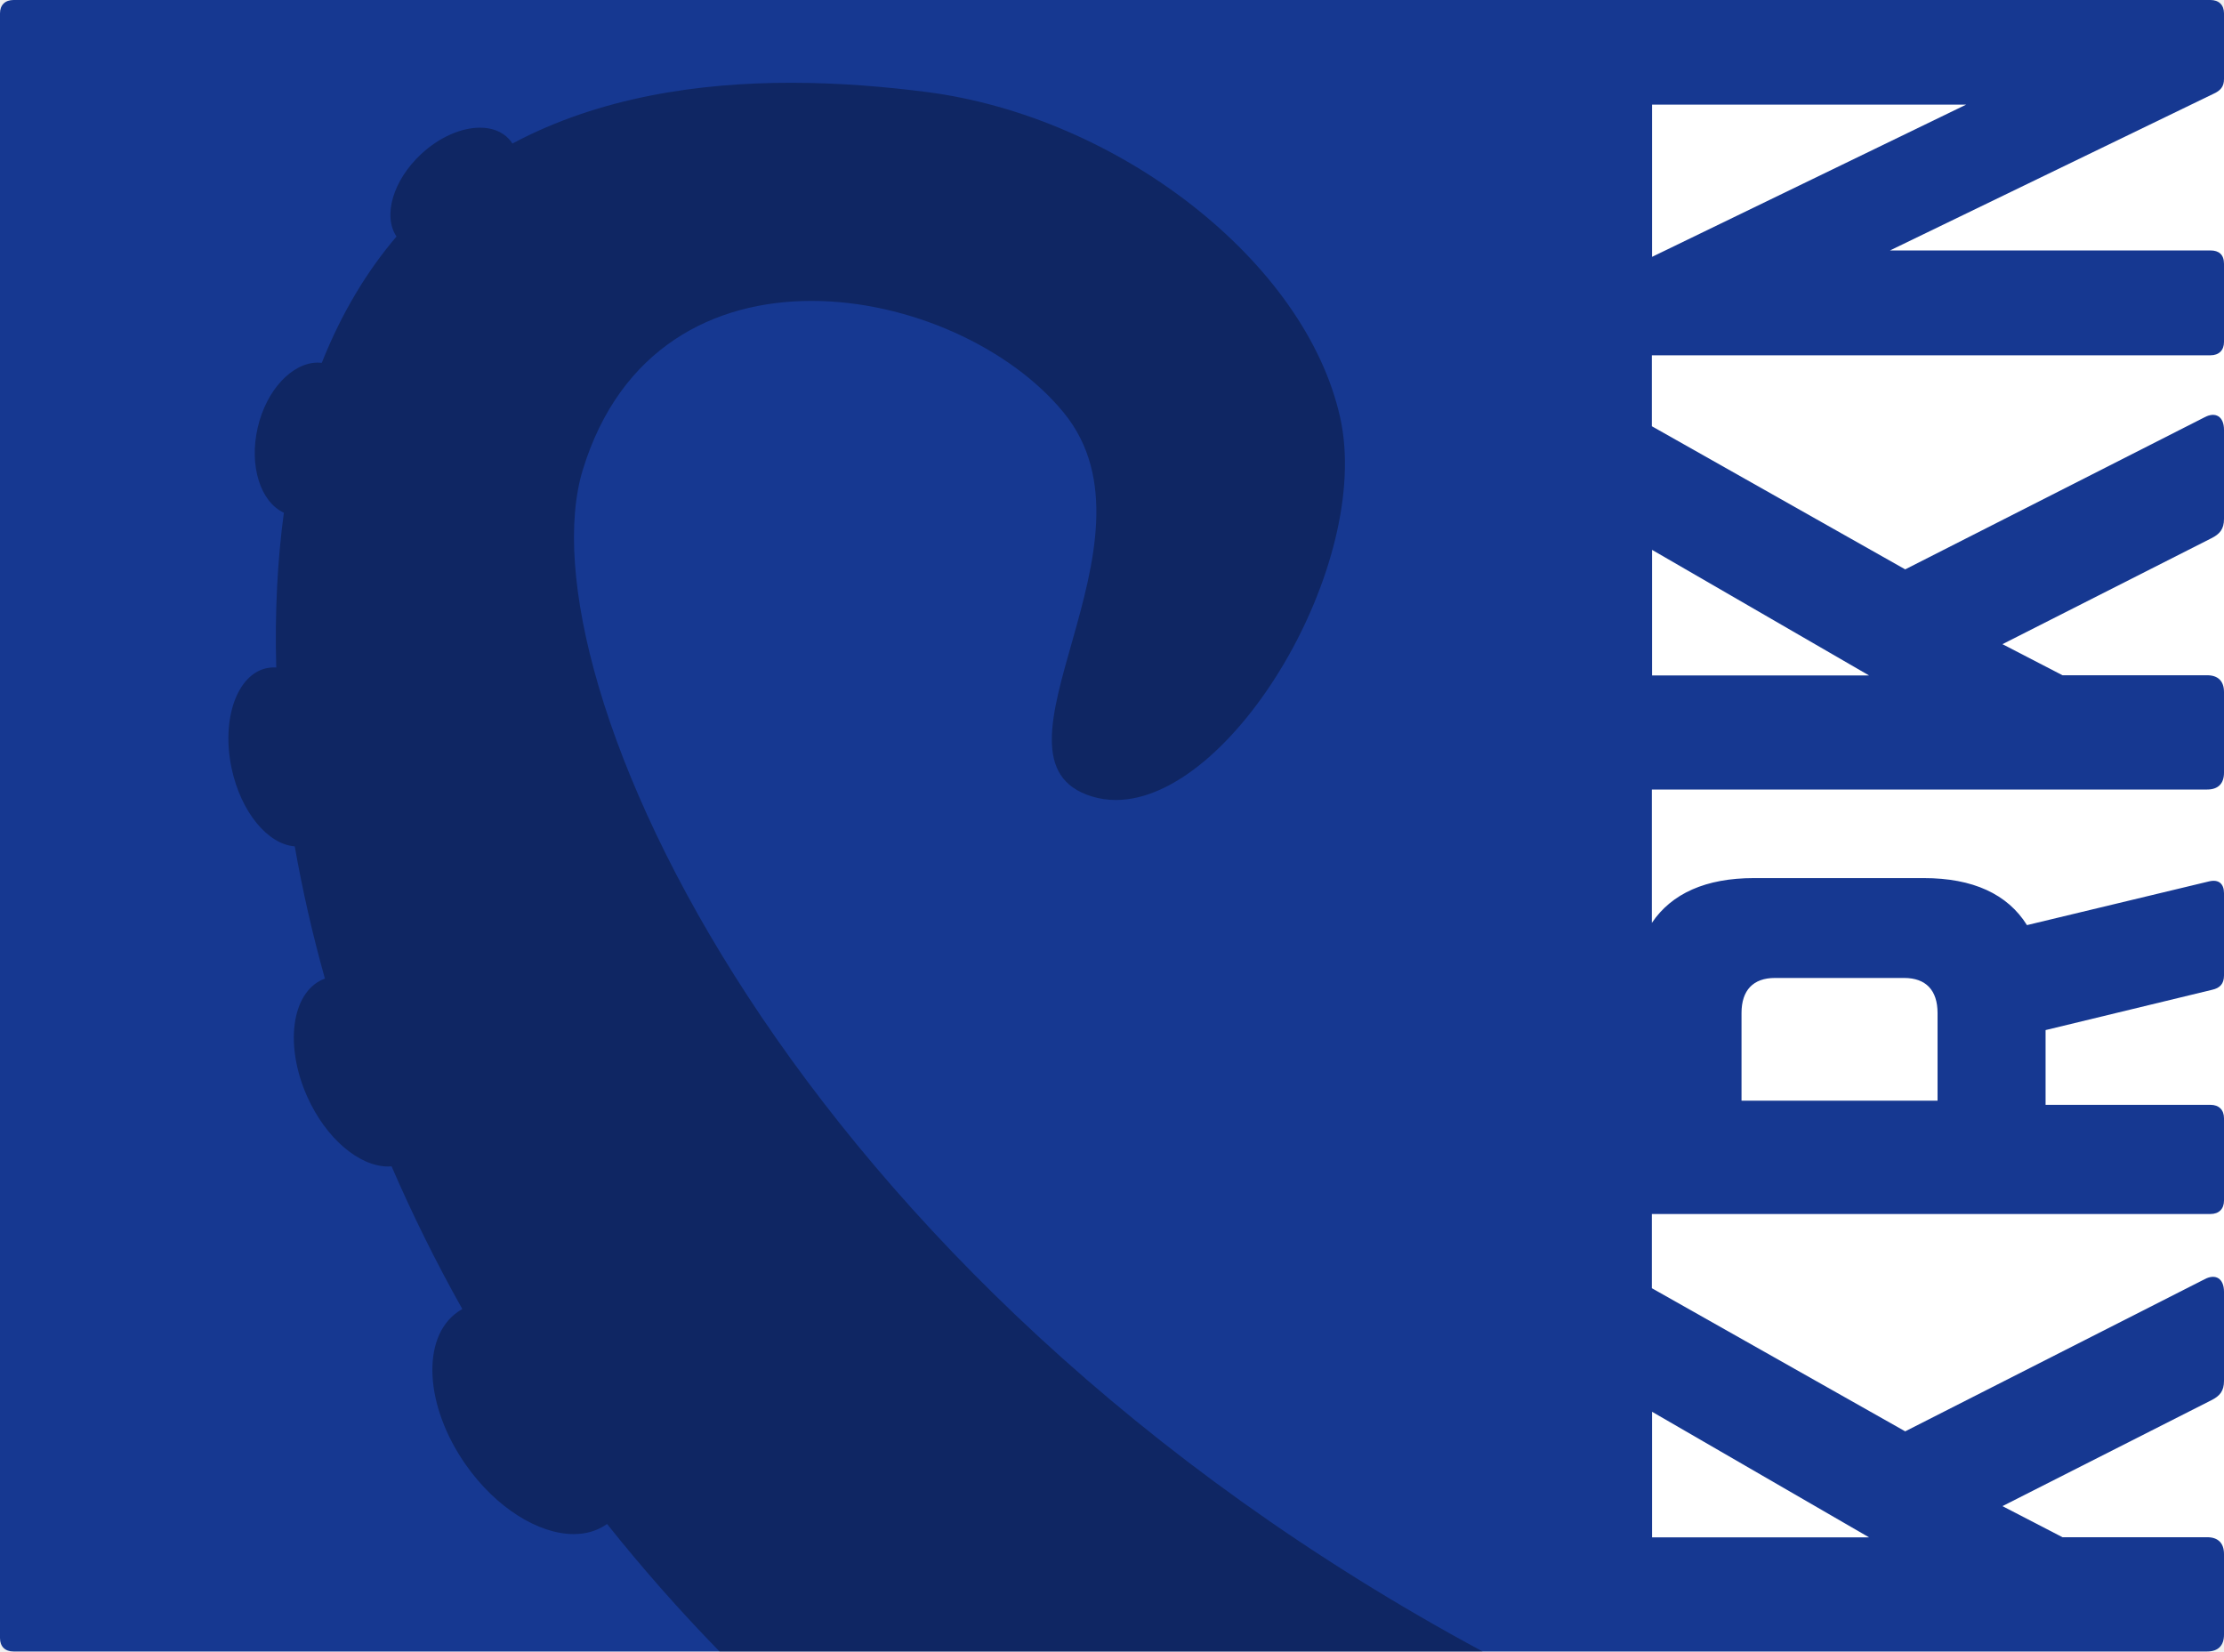
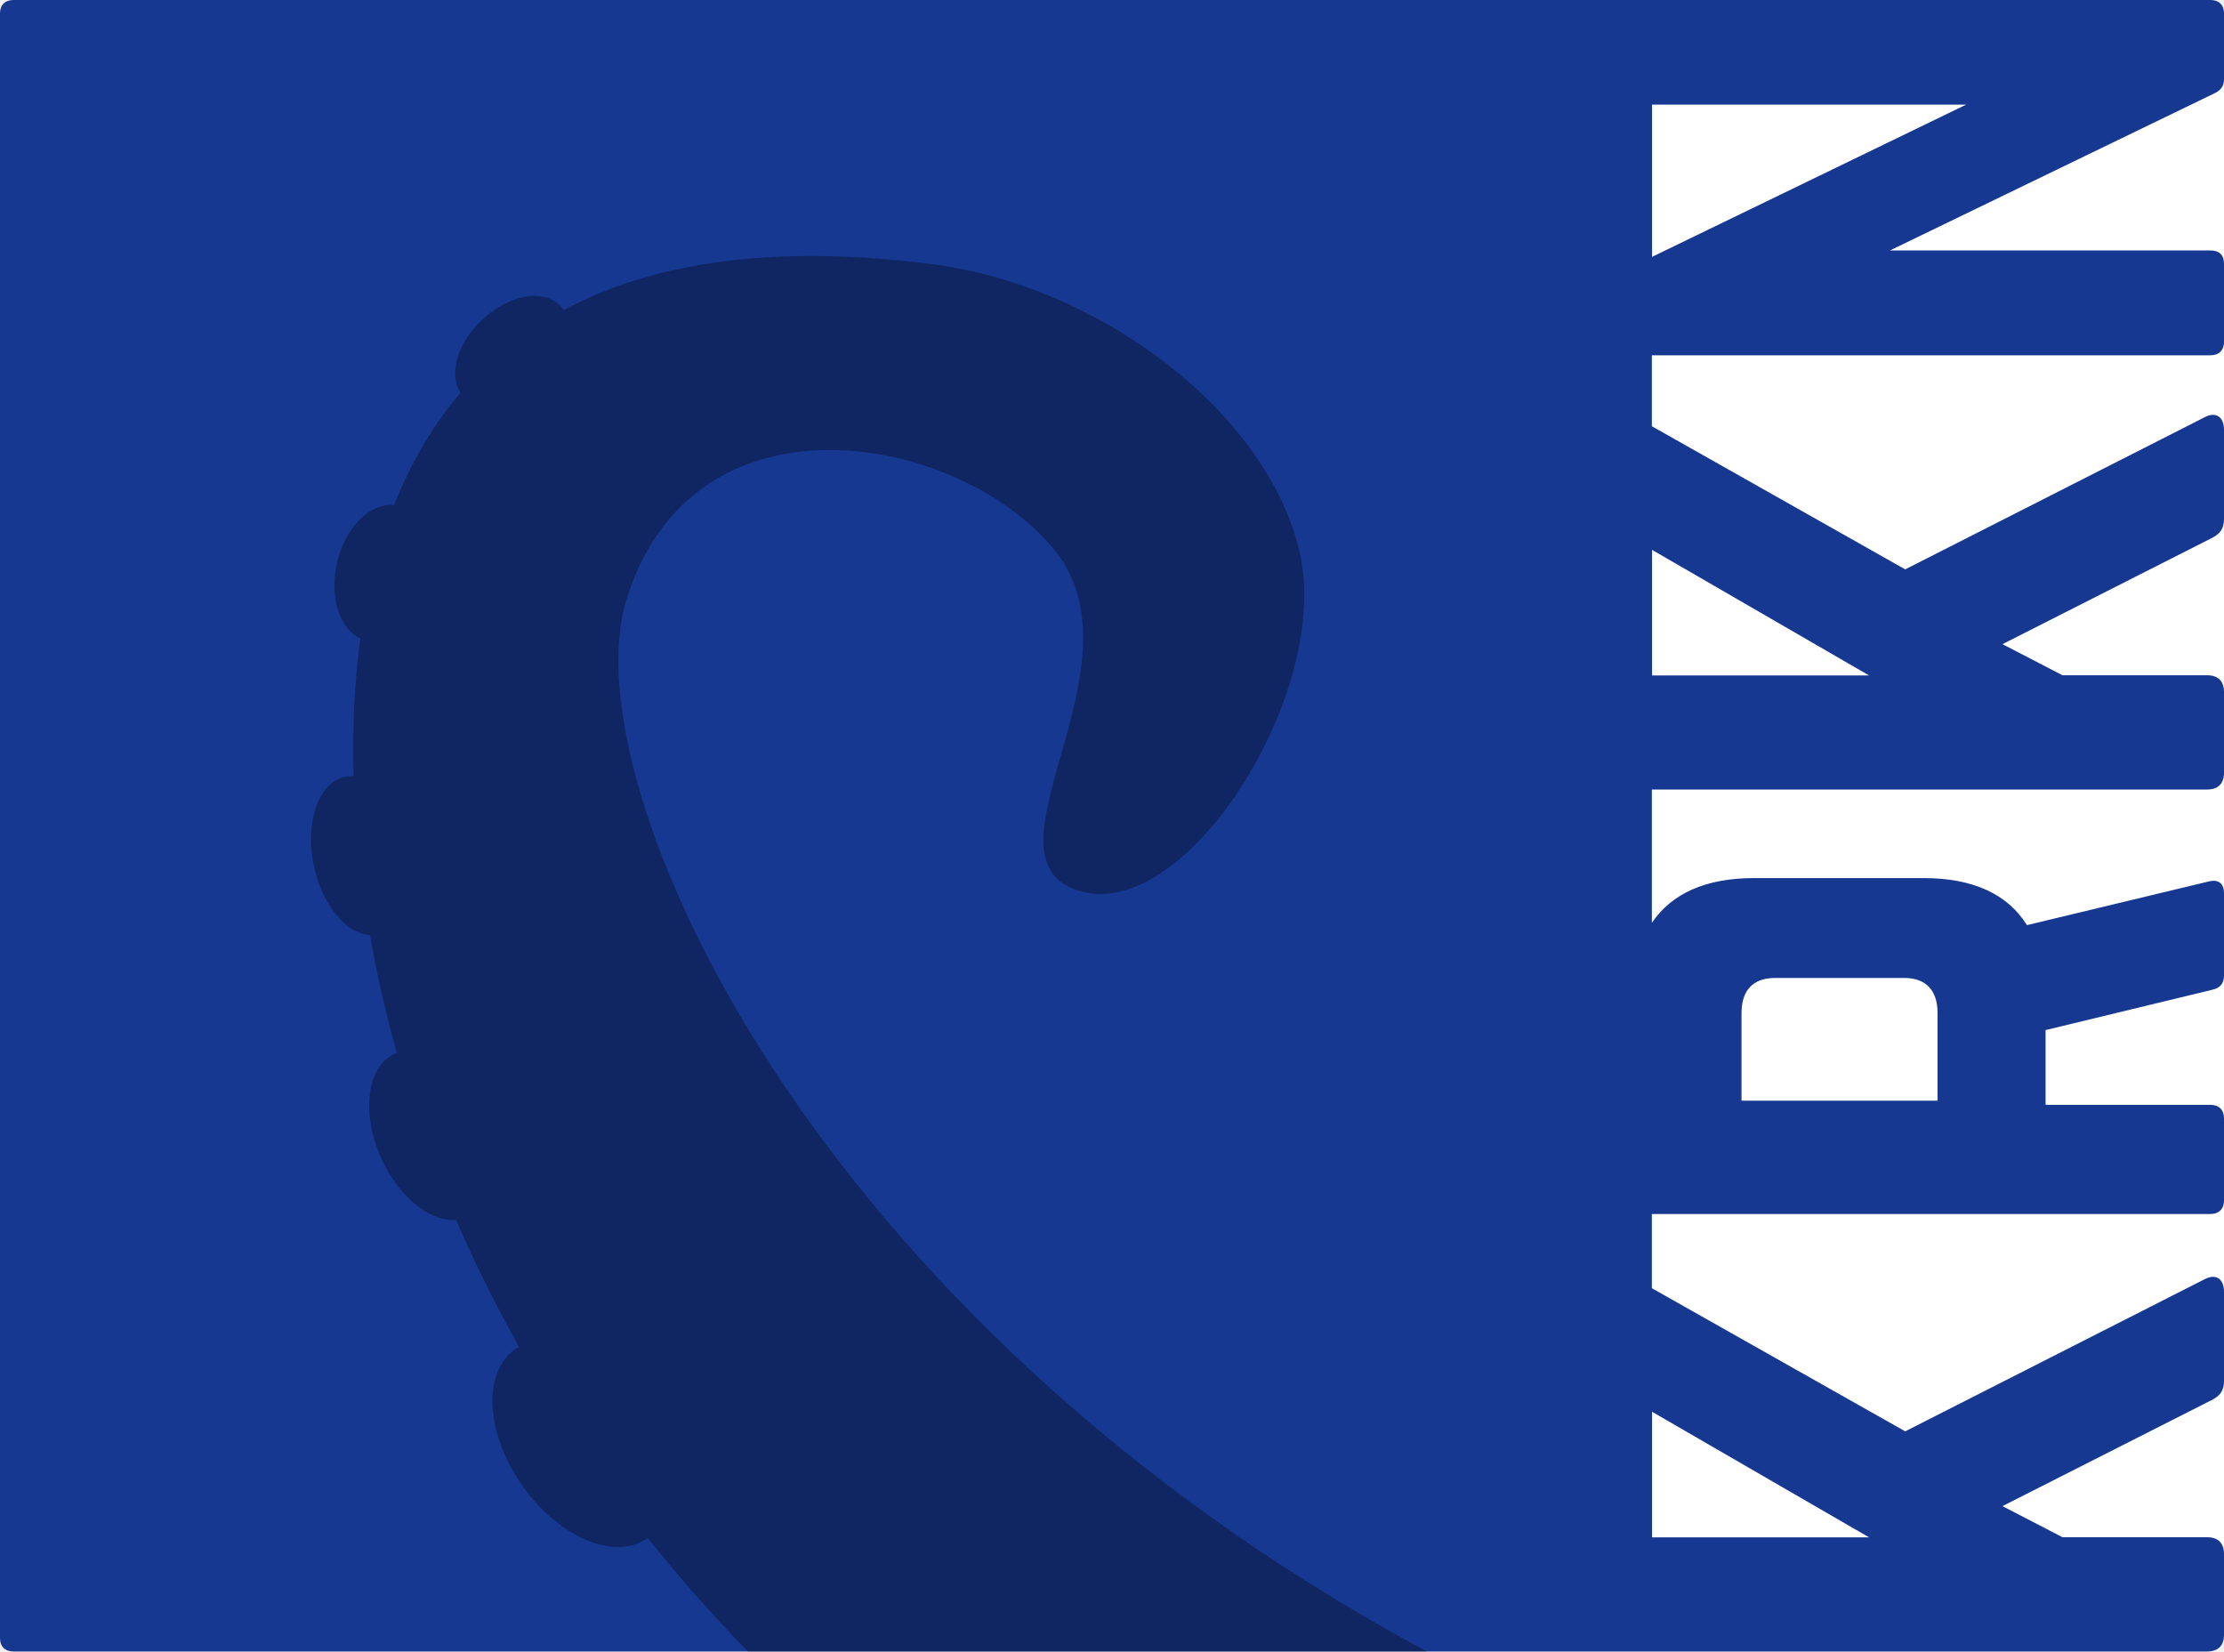
<svg xmlns="http://www.w3.org/2000/svg" width="808px" height="600px" viewBox="0 0 808 600" version="1.1">
  <description>Created with Sketch.</description>
  <defs />
  <g id="Logo-vaguement-carré" stroke="none" stroke-width="1" fill="none" fill-rule="evenodd">
    <g id="Logo">
      <g>
        <path d="M808,4.836 C808,1.814 806.157,0 803.085,0 L4.917,0 C1.844,0 0,1.814 0,4.836 L0,595.162 C0,598.185 1.844,600 4.917,600 L801.857,600 C805.851,600 808,597.863 808,593.894 L808,4.836" id="Fond-blanc" fill="#FFFFFF" />
        <path d="M808,28.717 L808,4.836 C808,1.814 806.157,0 803.085,0 L4.917,0 C1.844,0 0,1.814 0,4.836 L0,595.162 C0,598.185 1.844,600 4.917,600 L801.857,600 C805.851,600 808,597.863 808,593.894 L808,564.587 C808,560.618 805.851,558.481 801.857,558.481 L749.323,558.481 L727.51,547.187 L803.391,508.721 C806.465,507.195 808,505.363 808,501.7 L808,469.341 C808,464.456 804.929,462.625 800.936,464.762 L692.179,520.017 L600.322,468.12 L600.134,468.017 L600.134,441.054 L803.085,441.054 C806.157,441.054 808,439.223 808,436.172 L808,406.273 C808,403.221 806.157,401.391 803.085,401.391 L743.178,401.391 L743.178,374.238 L803.7,359.593 C806.465,358.983 808,357.457 808,354.406 L808,324.507 C808,321.151 806.157,319.32 802.472,320.236 L736.419,336.101 C729.353,324.812 716.756,319.015 698.939,319.015 L637.188,319.015 C619.773,319.015 607.314,324.6 600.134,335.293 L600.134,286.84 L801.857,286.84 C805.851,286.84 808,284.703 808,280.736 L808,251.429 C808,247.46 805.851,245.323 801.857,245.323 L749.323,245.323 L727.51,234.029 L803.391,195.563 C806.465,194.037 808,192.205 808,188.542 L808,156.183 C808,151.298 804.929,149.465 800.936,151.602 L692.179,206.857 L600.322,154.962 L600.134,154.859 L600.134,129.079 L803.085,129.079 C806.157,129.079 808,127.264 808,124.241 L808,95.826 C808,92.502 806.157,90.989 803.085,90.989 L686.651,90.989 L804.008,34.158 C806.772,32.949 808,31.438 808,28.717 M679.038,558.525 L600.209,558.525 L600.209,512.903 L679.038,558.525 M632.709,368.039 C632.709,359.759 636.955,355.3 644.839,355.3 L691.802,355.3 C699.687,355.3 703.932,359.759 703.932,368.039 L703.932,399.885 L632.709,399.885 L632.709,368.039 M679.038,245.392 L600.209,245.392 L600.209,199.77 L679.038,245.392 M600.209,93.318 L600.209,38.018 L714.304,38.018 L600.209,93.318" id="Carré-&amp;-lettres" fill="#163891" />
-         <path d="M287.338,30.069 C254.277,30.069 217.976,35.159 186.171,52.149 C185.788,51.55 185.351,50.985 184.858,50.456 C182.289,47.705 178.589,46.384 174.385,46.384 C167.686,46.384 159.706,49.737 152.981,56.005 C142.742,65.547 139.04,78.458 144.052,85.929 C133.395,98.437 124.162,113.568 116.907,131.813 C116.428,131.759 115.948,131.734 115.467,131.734 C106.188,131.734 96.806,141.587 93.624,155.358 C90.414,169.26 94.631,182.342 103.131,186.276 C100.813,203.449 99.808,222.324 100.361,242.506 C100.068,242.486 99.773,242.476 99.48,242.476 C98.612,242.476 97.748,242.564 96.889,242.747 C86.064,245.046 80.361,261.349 84.15,279.161 C87.53,295.052 97.323,306.775 107.082,307.486 C109.834,323.103 113.46,339.16 118.038,355.523 C117.749,355.629 117.463,355.744 117.18,355.871 C105.881,360.899 103.373,379.904 111.577,398.322 C118.426,413.692 130.57,423.796 140.968,423.796 C141.404,423.796 141.836,423.779 142.264,423.741 C149.704,440.945 158.242,458.274 167.962,475.59 C167.391,475.906 166.834,476.253 166.293,476.633 C152.962,485.961 154.258,510.798 169.189,532.106 C180.266,547.918 195.739,557.346 208.431,557.346 C212.844,557.346 216.919,556.207 220.359,553.801 L220.547,553.667 C233.025,569.341 246.624,584.821 261.412,600 L538.667,600 C285.334,463.572 188.956,244.699 211.775,170.562 C225.399,126.298 259.411,109.32 294.839,109.32 C330.268,109.32 367.114,126.285 386.455,149.911 C425.134,197.162 353.031,276.096 396.751,289.373 C399.577,290.231 402.468,290.641 405.399,290.641 C447.803,290.641 498.676,204.9 486.912,151.765 C474.339,94.959 406.233,42.33 336.534,33.41 C321.865,31.532 305.067,30.069 287.338,30.069" id="Tentacule" fill-opacity="0.32" fill="#000000" />
+         <path d="M294.773,93 C265.362,93 233.07,97.528 204.776,112.642 C204.436,112.109 204.047,111.606 203.608,111.136 C201.323,108.688 198.032,107.513 194.292,107.513 C188.333,107.513 181.234,110.496 175.251,116.072 C166.143,124.56 162.85,136.046 167.308,142.692 C157.828,153.819 149.615,167.279 143.161,183.51 C142.734,183.461 142.308,183.439 141.88,183.439 C133.625,183.439 125.279,192.204 122.449,204.455 C119.593,216.822 123.344,228.459 130.906,231.959 C128.844,247.236 127.95,264.026 128.441,281.98 C128.181,281.962 127.918,281.953 127.658,281.953 C126.886,281.953 126.117,282.031 125.353,282.194 C115.723,284.24 110.65,298.742 114.02,314.587 C117.027,328.724 125.739,339.152 134.421,339.785 C136.868,353.678 140.094,367.962 144.166,382.517 C143.91,382.612 143.655,382.715 143.404,382.828 C133.352,387.3 131.121,404.207 138.419,420.591 C144.511,434.264 155.315,443.252 164.565,443.252 C164.952,443.252 165.337,443.237 165.718,443.204 C172.336,458.508 179.931,473.923 188.578,489.327 C188.07,489.609 187.574,489.917 187.094,490.255 C175.235,498.553 176.388,520.648 189.669,539.603 C199.524,553.669 213.288,562.056 224.578,562.056 C228.505,562.056 232.13,561.042 235.189,558.902 L235.357,558.783 C246.457,572.727 258.554,586.497 271.709,600 L518.35,600 C292.99,478.637 207.254,283.931 227.554,217.98 C239.673,178.604 269.929,163.5 301.445,163.5 C332.963,163.5 365.741,178.592 382.946,199.609 C417.354,241.643 353.213,311.861 392.105,323.672 C394.619,324.436 397.19,324.8 399.798,324.8 C437.519,324.8 482.775,248.527 472.311,201.259 C461.125,150.725 400.539,103.907 338.537,95.972 C325.487,94.301 310.544,93 294.773,93" id="Tentacule" fill-opacity="0.32" fill="#000000" />
      </g>
    </g>
  </g>
</svg>
